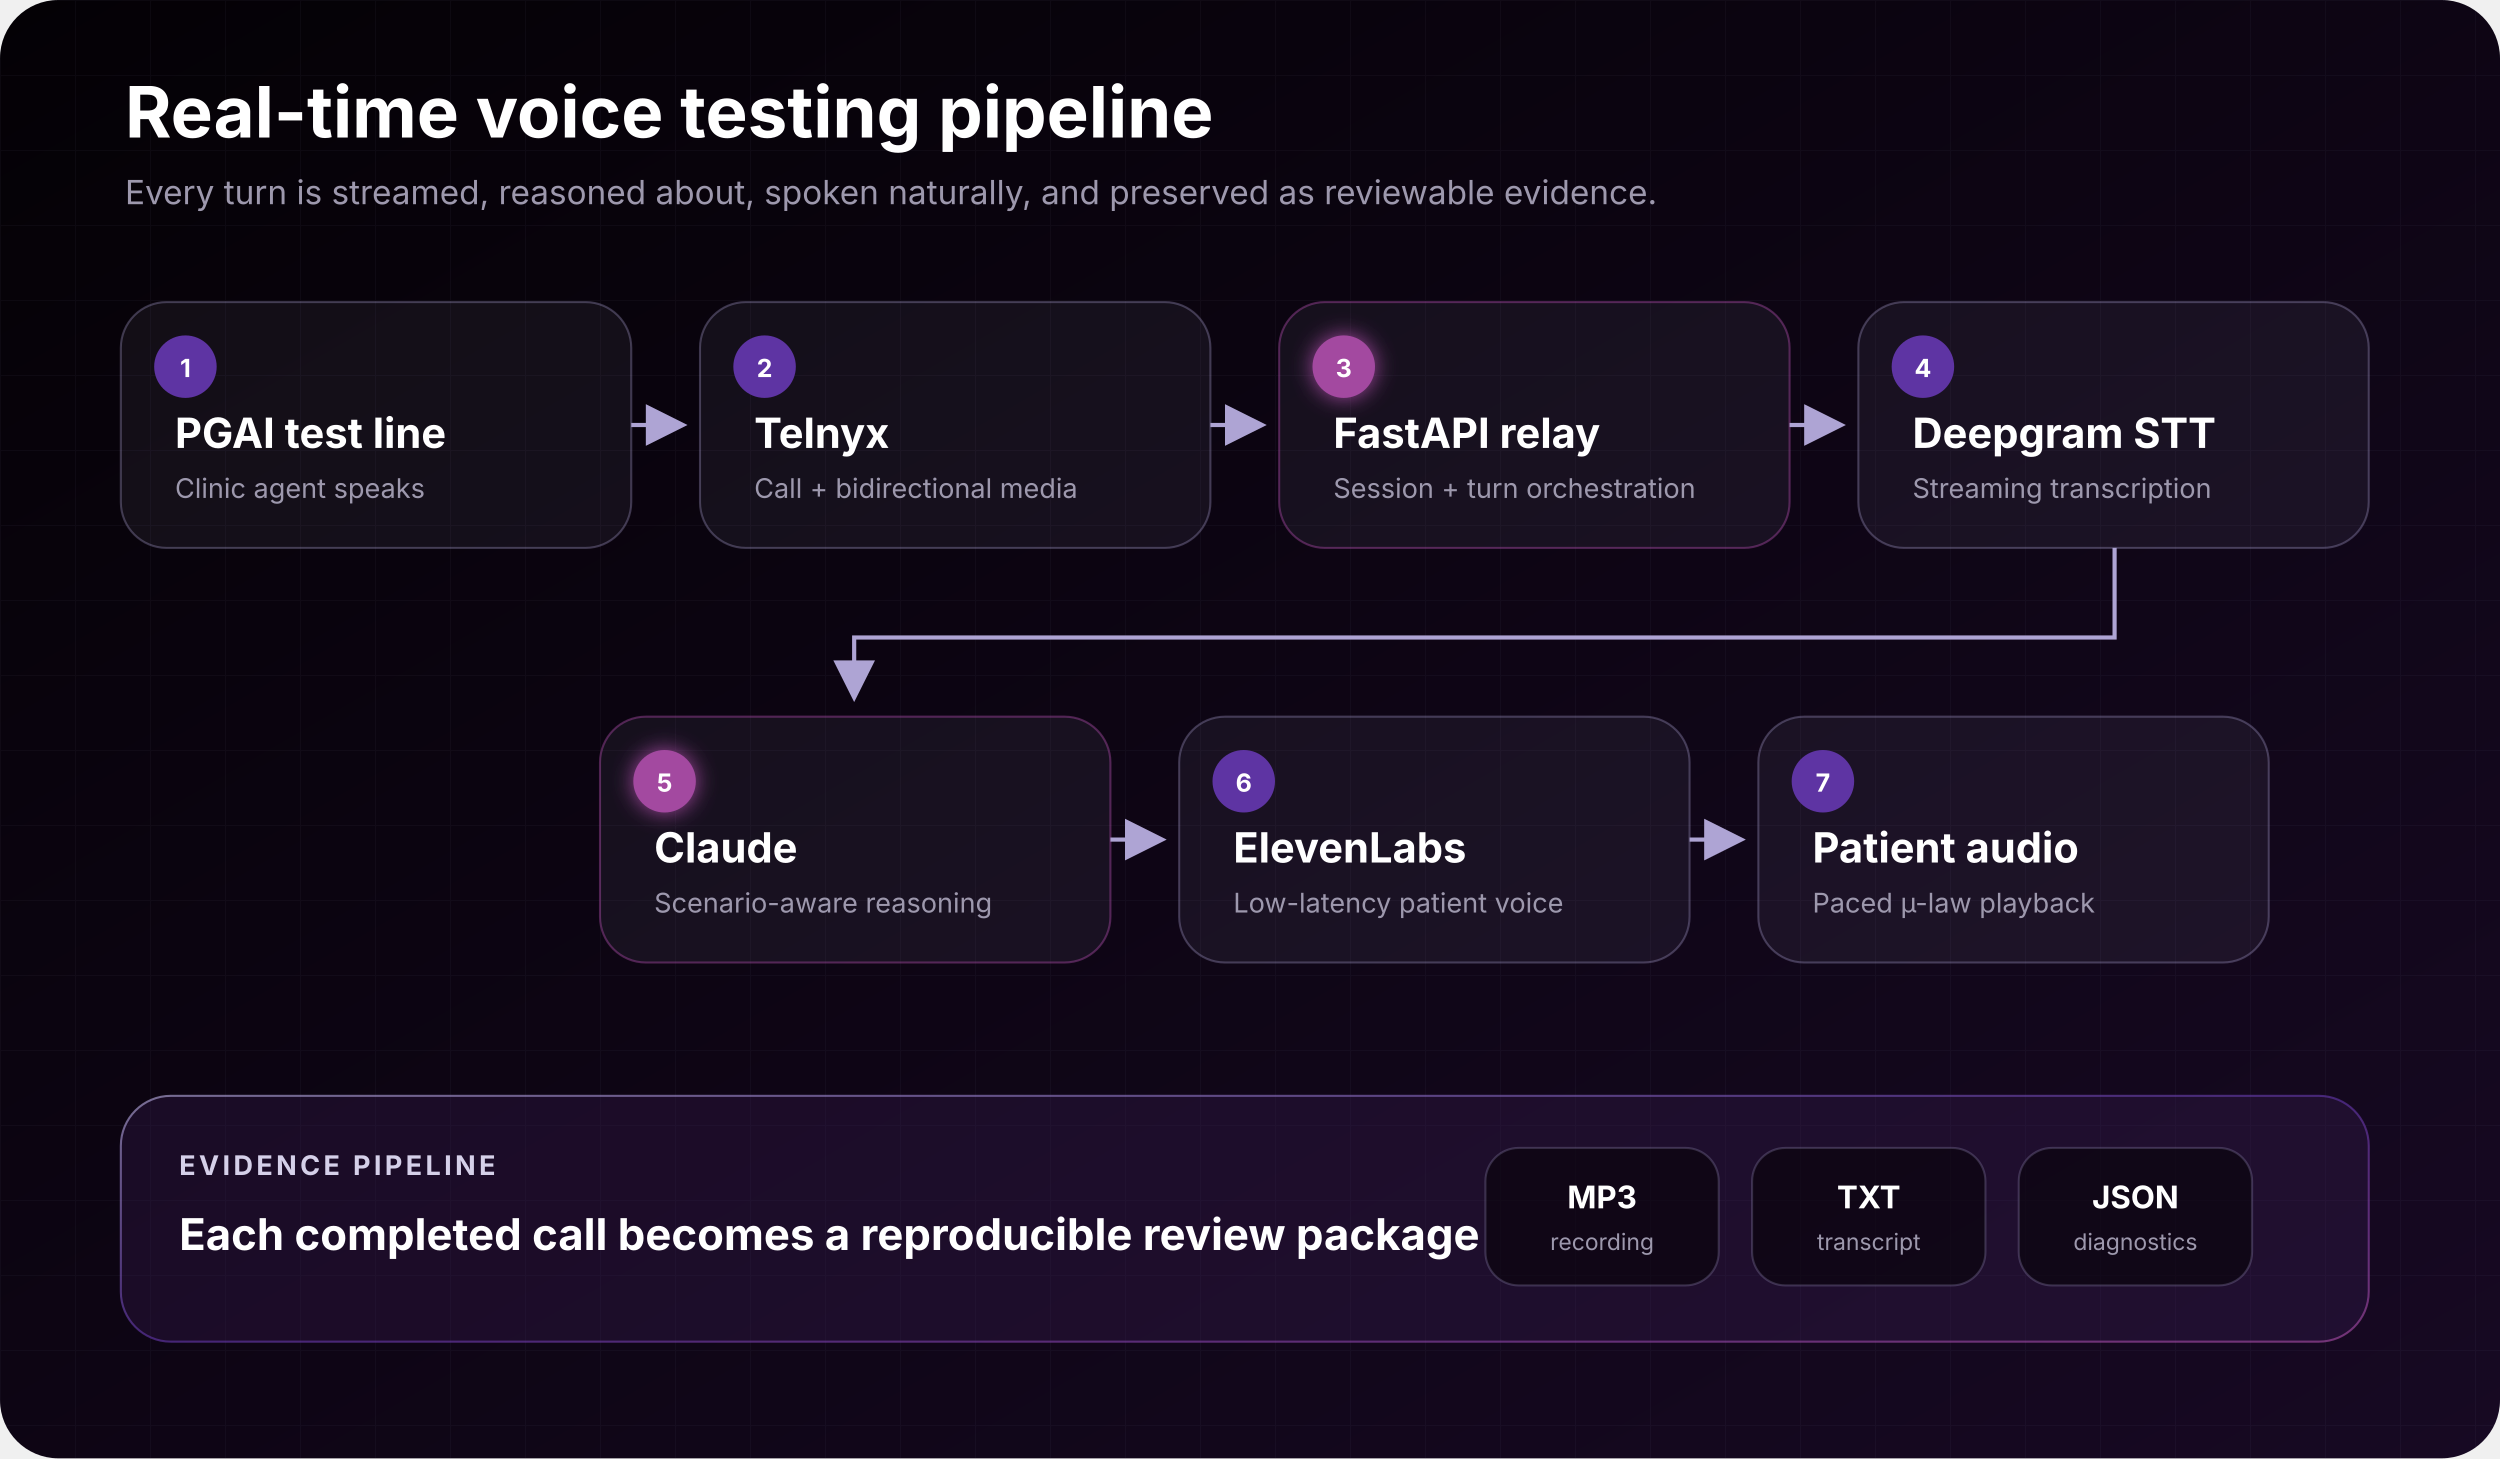
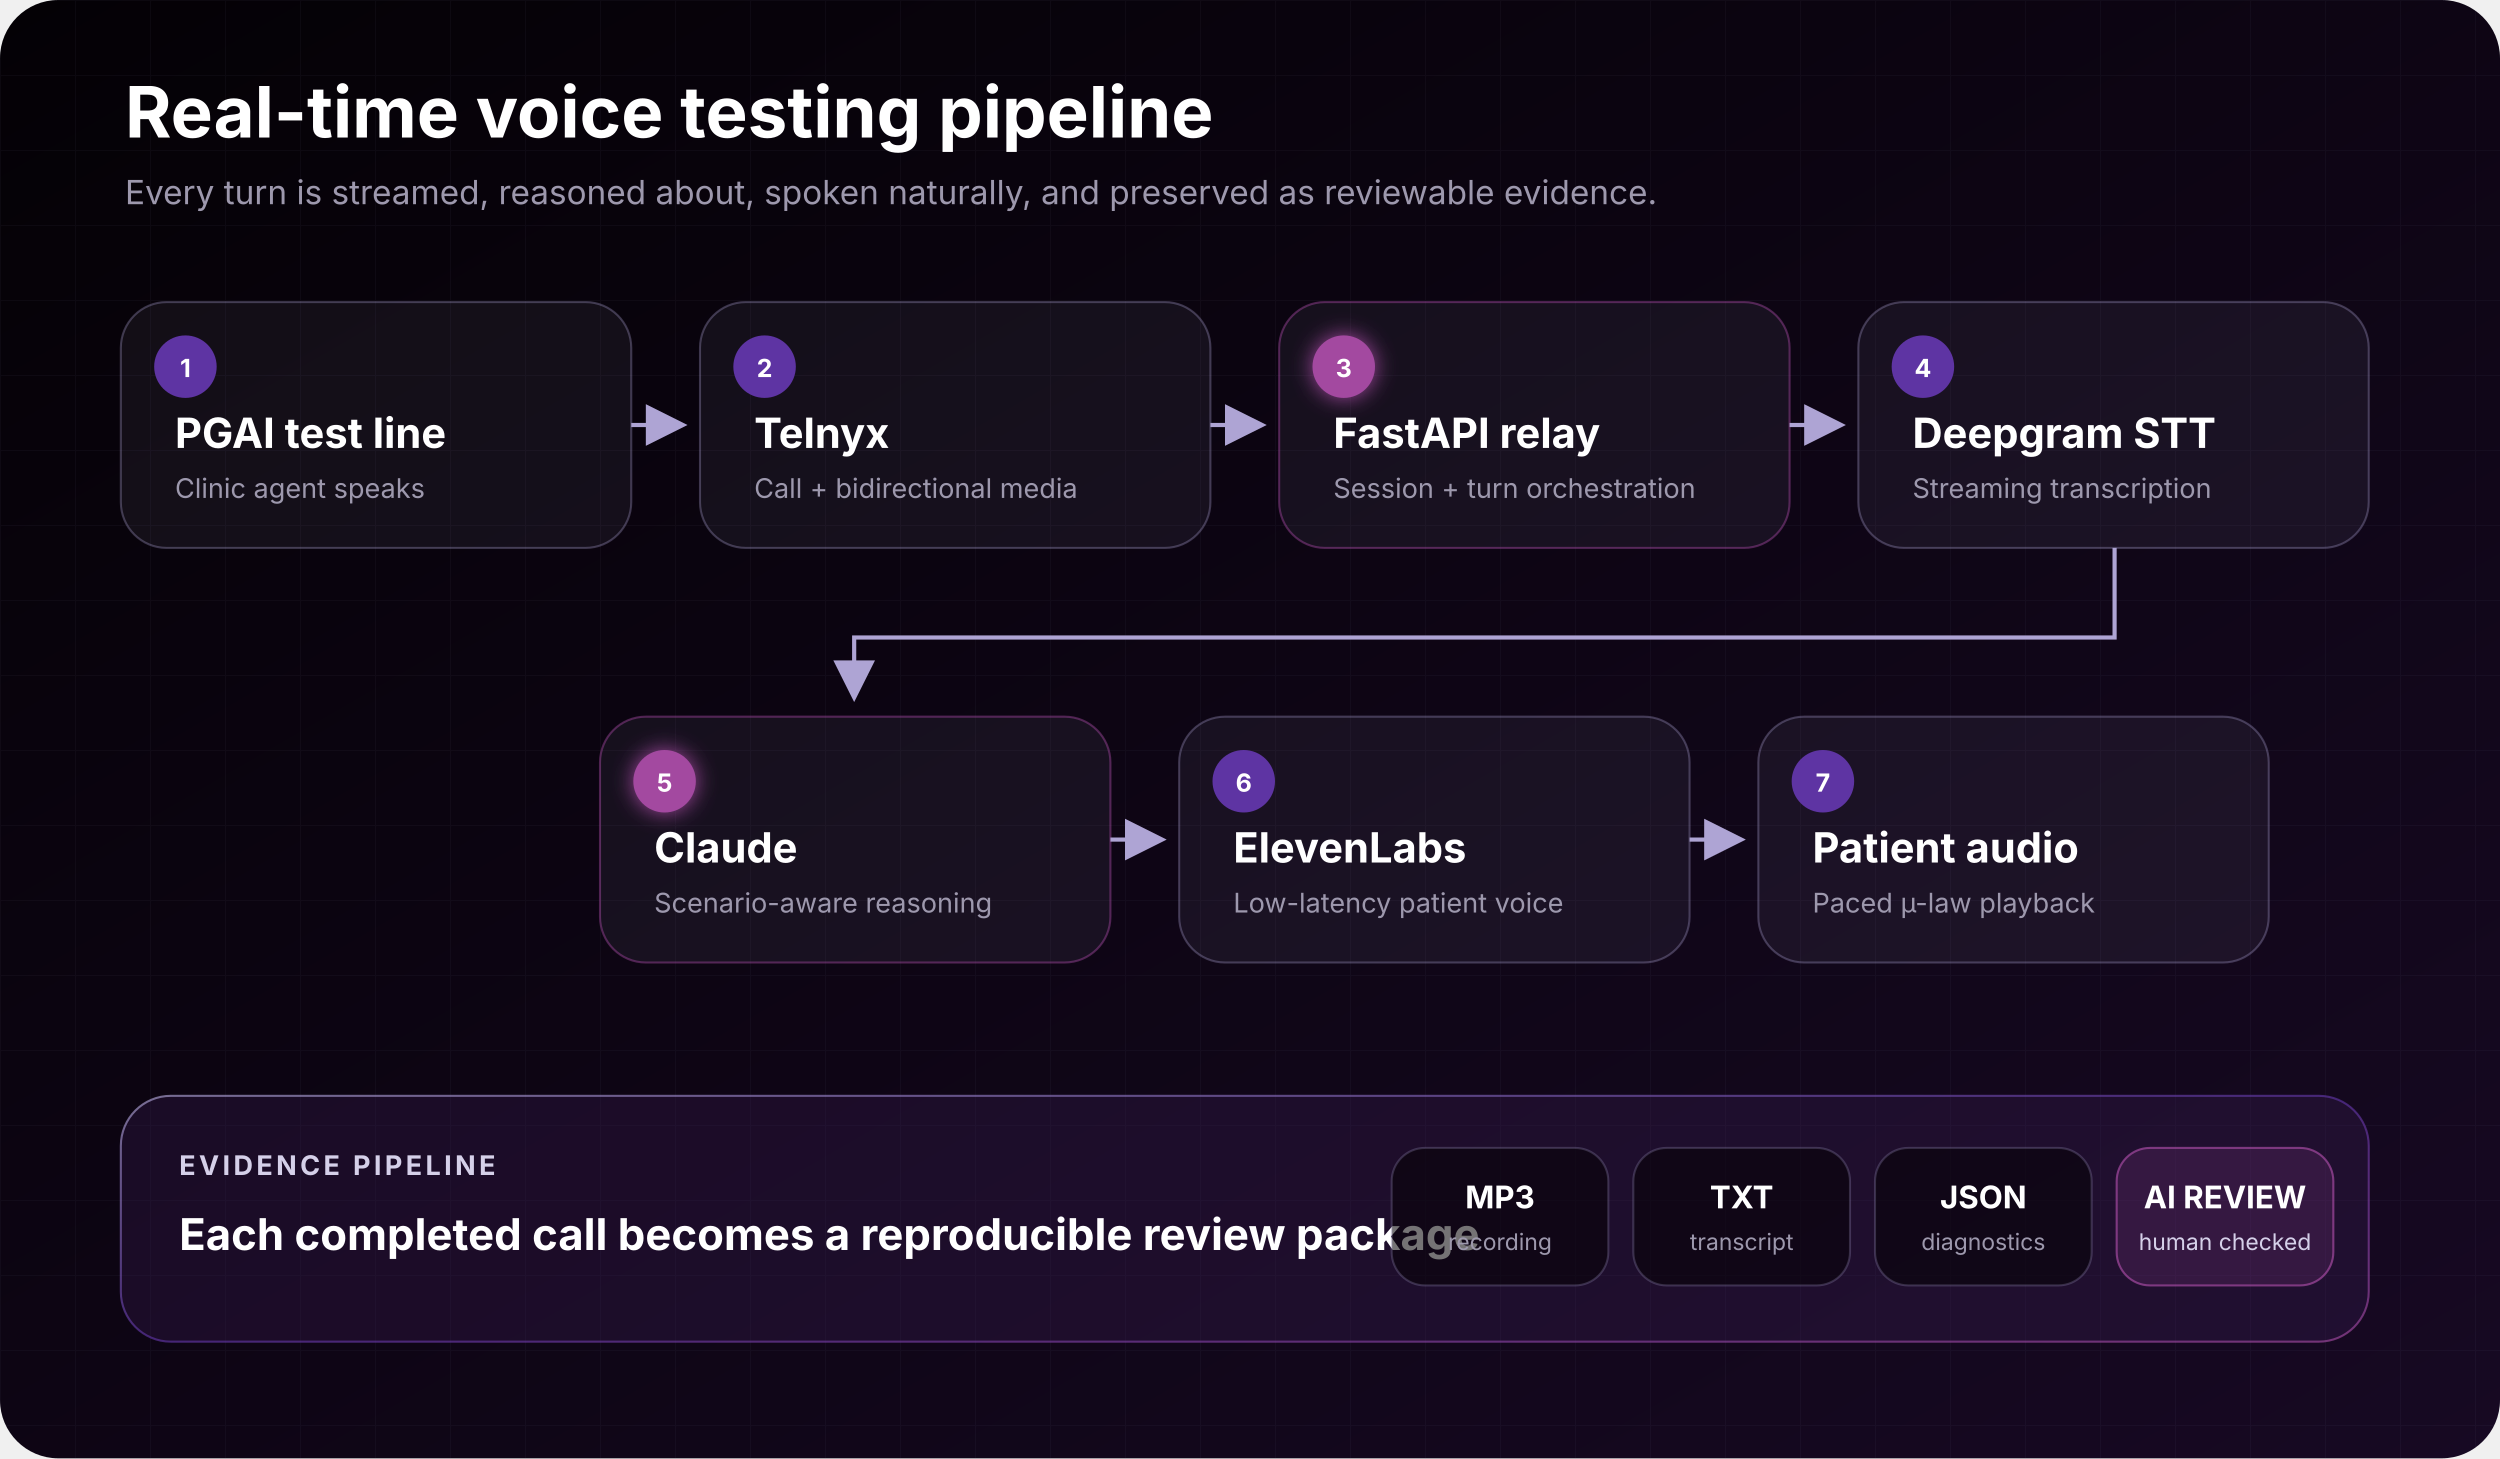
<svg xmlns="http://www.w3.org/2000/svg" width="1200" height="700" viewBox="0 0 1200 700" role="img" aria-labelledby="title description">
  <defs>
    <linearGradient id="background" x1="0" y1="0" x2="1" y2="1">
      <stop offset="0%" stop-color="#040105" />
      <stop offset="100%" stop-color="#170923" />
    </linearGradient>
    <linearGradient id="accent" x1="0" y1="0" x2="1" y2="1">
      <stop offset="0%" stop-color="#AEA4D4" />
      <stop offset="50%" stop-color="#5E34A3" />
      <stop offset="100%" stop-color="#A349A0" />
    </linearGradient>
    <pattern id="grid" width="36" height="36" patternUnits="userSpaceOnUse">
      <path d="M36 0H0V36" fill="none" stroke="#AEA4D4" stroke-opacity=".045" />
    </pattern>
    <filter id="glow" x="-50%" y="-50%" width="200%" height="200%">
      <feGaussianBlur stdDeviation="5" result="blur" />
      <feMerge>
        <feMergeNode in="blur" />
        <feMergeNode in="SourceGraphic" />
      </feMerge>
    </filter>
    <marker id="arrow" markerWidth="10" markerHeight="10" refX="8" refY="5" orient="auto">
      <path d="M0 0L10 5L0 10Z" fill="#AEA4D4" />
    </marker>
  </defs>
  <rect width="1200" height="700" rx="28" fill="url(#background)" />
  <rect width="1200" height="700" rx="28" fill="url(#grid)" />
  <text x="60" y="66" fill="#FFFFFF" font-family="Inter, Arial, sans-serif" font-size="34" font-weight="700">
    Real-time voice testing pipeline
  </text>
  <text x="60" y="98" fill="#9D98AD" font-family="Inter, Arial, sans-serif" font-size="16">
    Every turn is streamed, reasoned about, spoken naturally, and preserved as reviewable evidence.
  </text>
  <g font-family="Inter, Arial, sans-serif">
    <g transform="translate(58 145)">
      <rect width="245" height="118" rx="22" fill="#D5D0E9" fill-opacity=".06" stroke="#AEA4D4" stroke-opacity=".32" />
      <circle cx="31" cy="31" r="15" fill="#5E34A3" />
      <text x="31" y="36" text-anchor="middle" fill="#FFFFFF" font-size="12" font-weight="700">1</text>
      <text x="26" y="70" fill="#FFFFFF" font-size="20" font-weight="700">PGAI test line</text>
      <text x="26" y="94" fill="#9D98AD" font-size="13">Clinic agent speaks</text>
    </g>
    <g transform="translate(336 145)">
      <rect width="245" height="118" rx="22" fill="#D5D0E9" fill-opacity=".06" stroke="#AEA4D4" stroke-opacity=".32" />
      <circle cx="31" cy="31" r="15" fill="#5E34A3" />
      <text x="31" y="36" text-anchor="middle" fill="#FFFFFF" font-size="12" font-weight="700">2</text>
      <text x="26" y="70" fill="#FFFFFF" font-size="20" font-weight="700">Telnyx</text>
      <text x="26" y="94" fill="#9D98AD" font-size="13">Call + bidirectional media</text>
    </g>
    <g transform="translate(614 145)">
      <rect width="245" height="118" rx="22" fill="#D5D0E9" fill-opacity=".06" stroke="#A349A0" stroke-opacity=".45" />
      <circle cx="31" cy="31" r="15" fill="#A349A0" filter="url(#glow)" />
      <text x="31" y="36" text-anchor="middle" fill="#FFFFFF" font-size="12" font-weight="700">3</text>
      <text x="26" y="70" fill="#FFFFFF" font-size="20" font-weight="700">FastAPI relay</text>
      <text x="26" y="94" fill="#9D98AD" font-size="13">Session + turn orchestration</text>
    </g>
    <g transform="translate(892 145)">
      <rect width="245" height="118" rx="22" fill="#D5D0E9" fill-opacity=".06" stroke="#AEA4D4" stroke-opacity=".32" />
      <circle cx="31" cy="31" r="15" fill="#5E34A3" />
      <text x="31" y="36" text-anchor="middle" fill="#FFFFFF" font-size="12" font-weight="700">4</text>
      <text x="26" y="70" fill="#FFFFFF" font-size="20" font-weight="700">Deepgram STT</text>
      <text x="26" y="94" fill="#9D98AD" font-size="13">Streaming transcription</text>
    </g>
    <path d="M303 204H326" stroke="#AEA4D4" stroke-width="2" marker-end="url(#arrow)" />
    <path d="M581 204H604" stroke="#AEA4D4" stroke-width="2" marker-end="url(#arrow)" />
    <path d="M859 204H882" stroke="#AEA4D4" stroke-width="2" marker-end="url(#arrow)" />
    <path d="M1015 263V306H410V333" fill="none" stroke="#AEA4D4" stroke-width="2" marker-end="url(#arrow)" />
    <g transform="translate(288 344)">
      <rect width="245" height="118" rx="22" fill="#D5D0E9" fill-opacity=".06" stroke="#A349A0" stroke-opacity=".45" />
      <circle cx="31" cy="31" r="15" fill="#A349A0" filter="url(#glow)" />
      <text x="31" y="36" text-anchor="middle" fill="#FFFFFF" font-size="12" font-weight="700">5</text>
      <text x="26" y="70" fill="#FFFFFF" font-size="20" font-weight="700">Claude</text>
      <text x="26" y="94" fill="#9D98AD" font-size="13">Scenario-aware reasoning</text>
    </g>
    <g transform="translate(566 344)">
      <rect width="245" height="118" rx="22" fill="#D5D0E9" fill-opacity=".06" stroke="#AEA4D4" stroke-opacity=".32" />
      <circle cx="31" cy="31" r="15" fill="#5E34A3" />
      <text x="31" y="36" text-anchor="middle" fill="#FFFFFF" font-size="12" font-weight="700">6</text>
      <text x="26" y="70" fill="#FFFFFF" font-size="20" font-weight="700">ElevenLabs</text>
      <text x="26" y="94" fill="#9D98AD" font-size="13">Low-latency patient voice</text>
    </g>
    <g transform="translate(844 344)">
      <rect width="245" height="118" rx="22" fill="#D5D0E9" fill-opacity=".06" stroke="#AEA4D4" stroke-opacity=".32" />
      <circle cx="31" cy="31" r="15" fill="#5E34A3" />
      <text x="31" y="36" text-anchor="middle" fill="#FFFFFF" font-size="12" font-weight="700">7</text>
      <text x="26" y="70" fill="#FFFFFF" font-size="20" font-weight="700">Patient audio</text>
      <text x="26" y="94" fill="#9D98AD" font-size="13">Paced µ-law playback</text>
    </g>
    <path d="M533 403H556" stroke="#AEA4D4" stroke-width="2" marker-end="url(#arrow)" />
    <path d="M811 403H834" stroke="#AEA4D4" stroke-width="2" marker-end="url(#arrow)" />
    <g transform="translate(58 526)">
      <rect width="1079" height="118" rx="24" fill="#3A1D54" fill-opacity=".31" stroke="url(#accent)" stroke-opacity=".65" />
      <text x="28" y="38" fill="#D5D0E9" font-size="13" font-weight="700" letter-spacing="1.6">EVIDENCE PIPELINE</text>
      <text x="28" y="74" fill="#FFFFFF" font-size="21" font-weight="700">Each completed call becomes a reproducible review package</text>
-       <g transform="translate(655 25)">
-         <rect width="112" height="66" rx="16" fill="#040105" fill-opacity=".55" stroke="#AEA4D4" stroke-opacity=".25" />
-         <text x="56" y="29" text-anchor="middle" fill="#FFFFFF" font-size="15" font-weight="700">MP3</text>
-         <text x="56" y="49" text-anchor="middle" fill="#9D98AD" font-size="11">recording</text>
-         <rect x="128" width="112" height="66" rx="16" fill="#040105" fill-opacity=".55" stroke="#AEA4D4" stroke-opacity=".25" />
-         <text x="184" y="29" text-anchor="middle" fill="#FFFFFF" font-size="15" font-weight="700">TXT</text>
-         <text x="184" y="49" text-anchor="middle" fill="#9D98AD" font-size="11">transcript</text>
-         <rect x="256" width="112" height="66" rx="16" fill="#040105" fill-opacity=".55" stroke="#AEA4D4" stroke-opacity=".25" />
-         <text x="312" y="29" text-anchor="middle" fill="#FFFFFF" font-size="15" font-weight="700">JSON</text>
-         <text x="312" y="49" text-anchor="middle" fill="#9D98AD" font-size="11">diagnostics</text>
+       <g transform="translate(610 25)">
+         <rect width="104" height="66" rx="16" fill="#040105" fill-opacity=".55" stroke="#AEA4D4" stroke-opacity=".25" />
+         <text x="52" y="29" text-anchor="middle" fill="#FFFFFF" font-size="15" font-weight="700">MP3</text>
+         <text x="52" y="49" text-anchor="middle" fill="#9D98AD" font-size="11">recording</text>
+         <rect x="116" width="104" height="66" rx="16" fill="#040105" fill-opacity=".55" stroke="#AEA4D4" stroke-opacity=".25" />
+         <text x="168" y="29" text-anchor="middle" fill="#FFFFFF" font-size="15" font-weight="700">TXT</text>
+         <text x="168" y="49" text-anchor="middle" fill="#9D98AD" font-size="11">transcript</text>
+         <rect x="232" width="104" height="66" rx="16" fill="#040105" fill-opacity=".55" stroke="#AEA4D4" stroke-opacity=".25" />
+         <text x="284" y="29" text-anchor="middle" fill="#FFFFFF" font-size="15" font-weight="700">JSON</text>
+         <text x="284" y="49" text-anchor="middle" fill="#9D98AD" font-size="11">diagnostics</text>
+         <rect x="348" width="104" height="66" rx="16" fill="#A349A0" fill-opacity=".16" stroke="#A349A0" stroke-opacity=".7" />
+         <text x="400" y="29" text-anchor="middle" fill="#FFFFFF" font-size="15" font-weight="700">AI REVIEW</text>
+         <text x="400" y="49" text-anchor="middle" fill="#D5D0E9" font-size="11">human checked</text>
      </g>
    </g>
  </g>
</svg>
